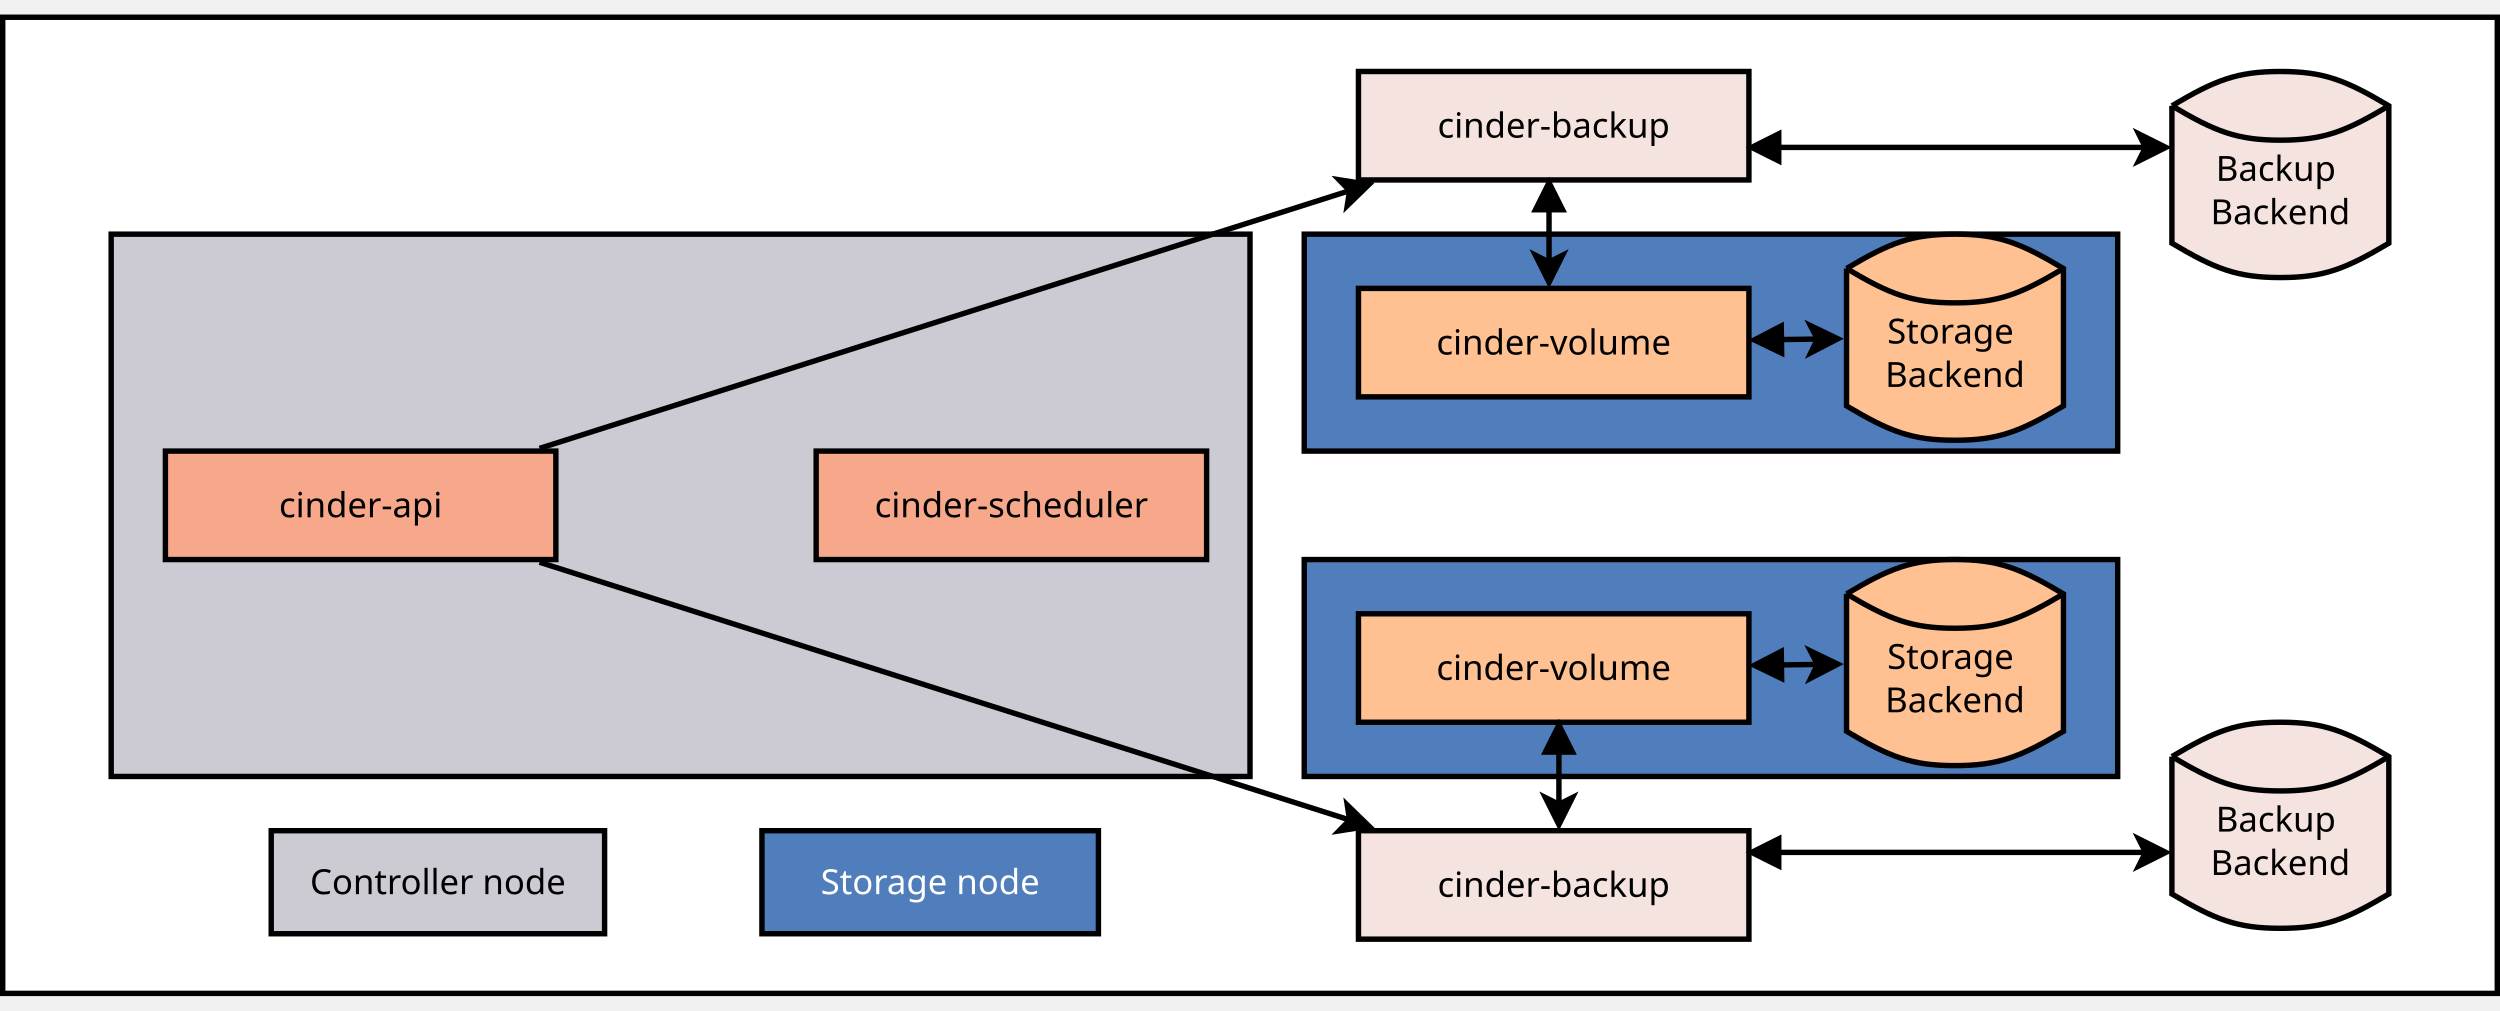
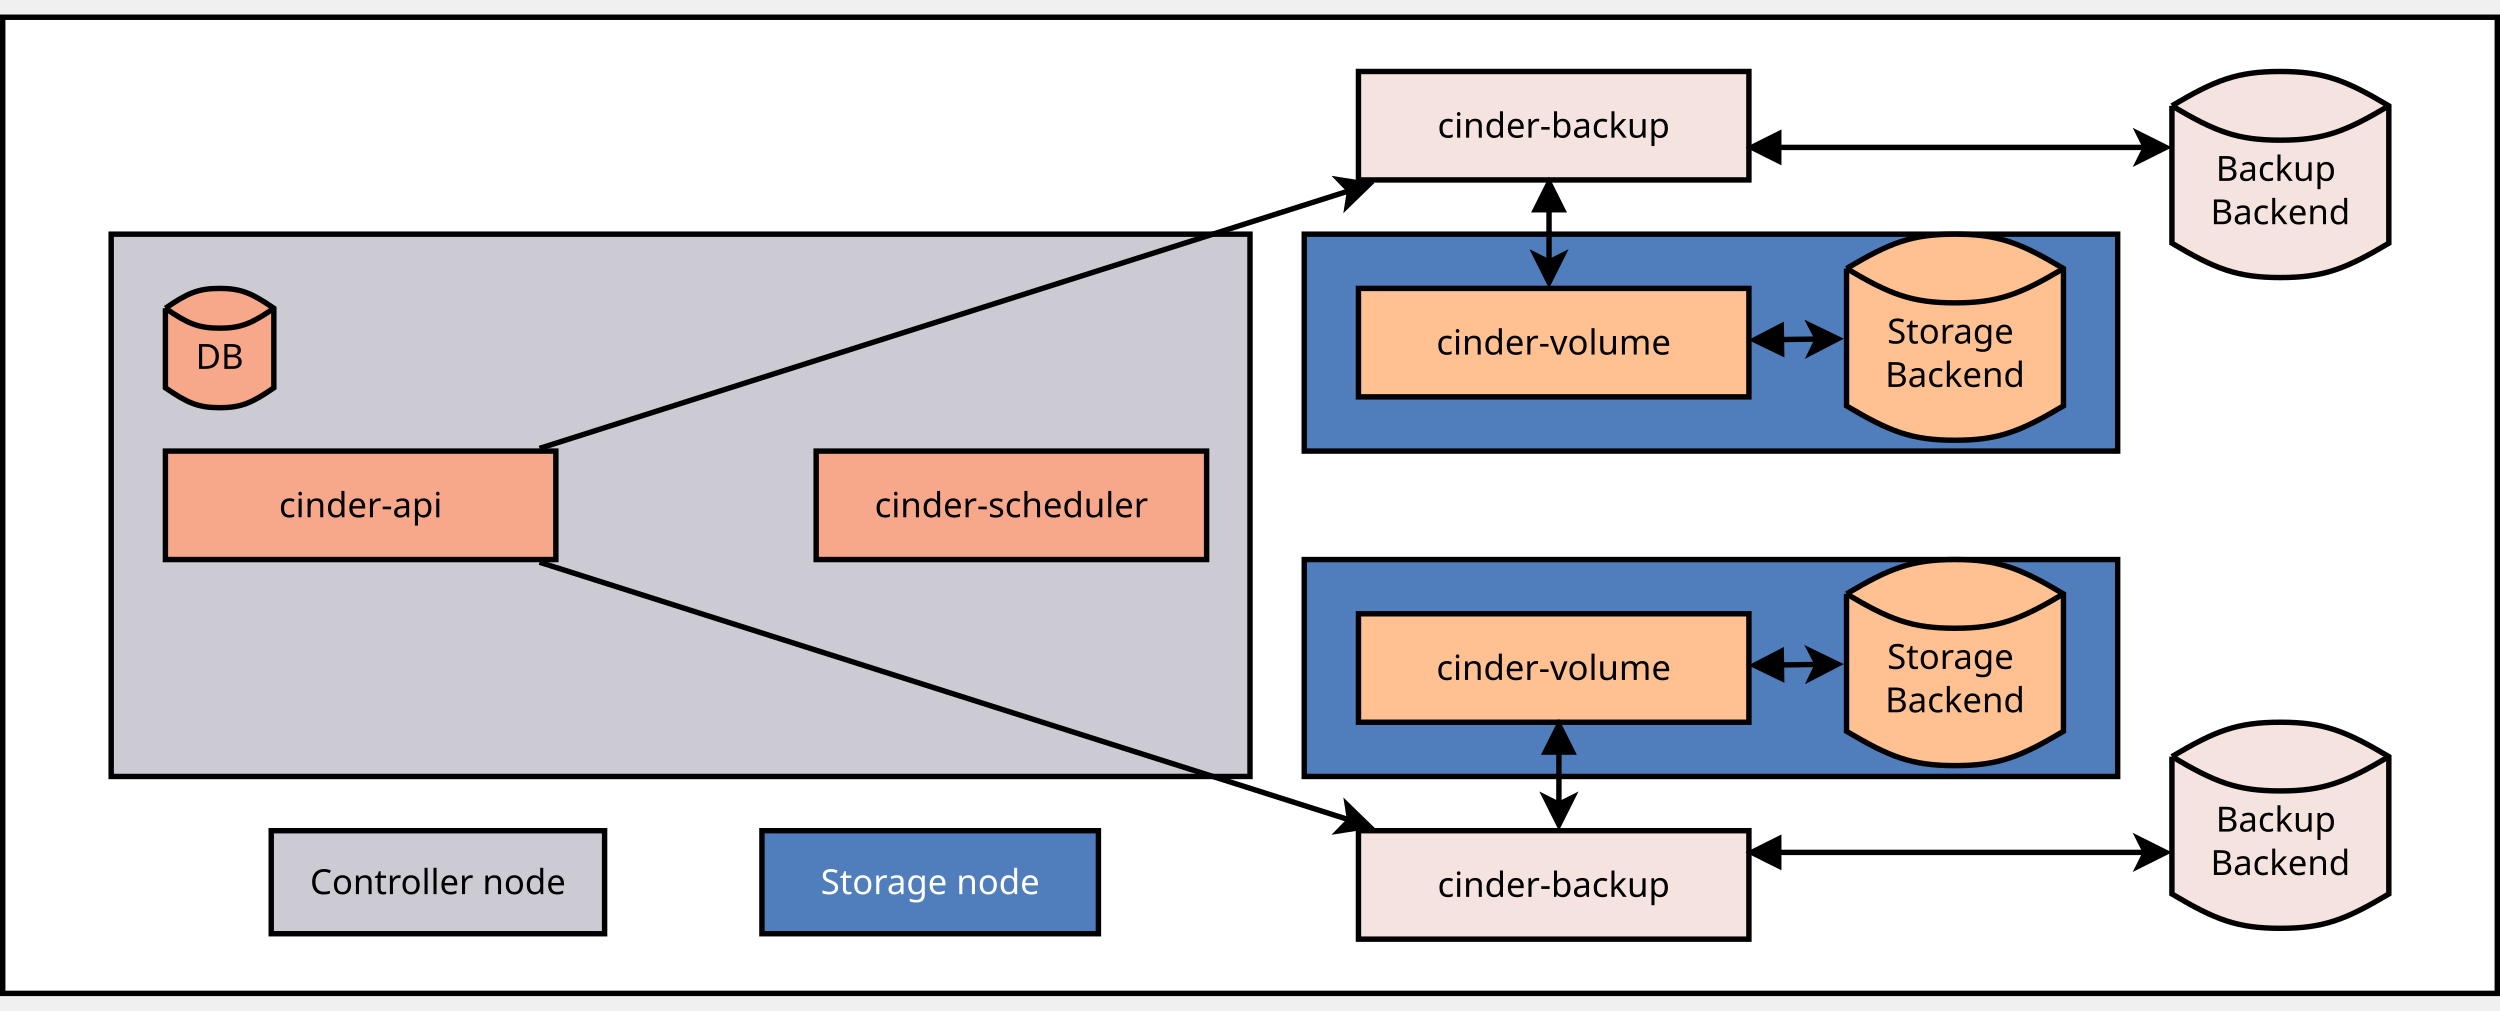
<svg xmlns="http://www.w3.org/2000/svg" width="47cm" height="19cm" viewBox="-61 -21 922 362">
  <g>
    <rect style="fill: #ffffff" x="-60" y="-20" width="920" height="360" />
    <rect style="fill: none; fill-opacity:0; stroke-width: 2; stroke: #000000" x="-60" y="-20" width="920" height="360" />
    <text font-size="12.8" style="fill: #000000;text-anchor:middle;font-family:sans-serif;font-style:normal;font-weight:normal" x="400" y="163.9">
      <tspan x="400" y="163.9" />
    </text>
  </g>
  <g>
    <rect style="fill: #cccbd3" x="-20" y="60" width="420" height="200" />
    <rect style="fill: none; fill-opacity:0; stroke-width: 2; stroke: #000000" x="-20" y="60" width="420" height="200" />
    <text font-size="12.8" style="fill: #000000;text-anchor:middle;font-family:sans-serif;font-style:normal;font-weight:normal" x="190" y="163.9">
      <tspan x="190" y="163.9" />
    </text>
  </g>
  <text font-size="12.8" style="fill: #000000;text-anchor:start;font-family:sans-serif;font-style:normal;font-weight:normal" x="190" y="160">
    <tspan x="190" y="160" />
  </text>
  <g>
    <rect style="fill: #507dbc" x="420" y="60" width="300" height="80" />
    <rect style="fill: none; fill-opacity:0; stroke-width: 2; stroke: #000000" x="420" y="60" width="300" height="80" />
    <text font-size="12.8" style="fill: #000000;text-anchor:middle;font-family:sans-serif;font-style:normal;font-weight:normal" x="570" y="103.9">
      <tspan x="570" y="103.9" />
    </text>
  </g>
  <text font-size="12.8" style="fill: #000000;text-anchor:start;font-family:sans-serif;font-style:normal;font-weight:normal" x="190" y="160">
    <tspan x="190" y="160" />
  </text>
  <g>
    <rect style="fill: #507dbc" x="420" y="180" width="300" height="80" />
    <rect style="fill: none; fill-opacity:0; stroke-width: 2; stroke: #000000" x="420" y="180" width="300" height="80" />
    <text font-size="12.8" style="fill: #000000;text-anchor:middle;font-family:sans-serif;font-style:normal;font-weight:normal" x="570" y="223.9">
      <tspan x="570" y="223.9" />
    </text>
  </g>
  <g>
    <rect style="fill: #cccbd3" x="39.025" y="280" width="122.95" height="38" />
    <rect style="fill: none; fill-opacity:0; stroke-width: 2; stroke: #000000" x="39.025" y="280" width="122.95" height="38" />
    <text font-size="12.8" style="fill: #000000;text-anchor:middle;font-family:Montserrat;font-style:normal;font-weight:normal" x="100.5" y="303.4">
      <tspan x="100.5" y="303.4">Controller node</tspan>
    </text>
  </g>
  <g>
    <rect style="fill: #507dbc" x="220" y="280" width="124.1" height="38" />
    <rect style="fill: none; fill-opacity:0; stroke-width: 2; stroke: #000000" x="220" y="280" width="124.1" height="38" />
    <text font-size="12.8" style="fill: #ffffff;text-anchor:middle;font-family:Montserrat;font-style:normal;font-weight:normal" x="282.05" y="303.4">
      <tspan x="282.05" y="303.4">Storage node</tspan>
    </text>
  </g>
  <text font-size="12.8" style="fill: #000000;text-anchor:start;font-family:sans-serif;font-style:normal;font-weight:normal" x="100.5" y="299">
    <tspan x="100.5" y="299" />
    <tspan x="100.5" y="315" />
    <tspan x="100.5" y="331" />
  </text>
  <text font-size="12.8" style="fill: #000000;text-anchor:start;font-family:sans-serif;font-style:normal;font-weight:normal" x="100.5" y="299">
    <tspan x="100.5" y="299" />
  </text>
  <g>
    <rect style="fill: #f7a88a" x="0" y="140" width="144" height="40" />
    <rect style="fill: none; fill-opacity:0; stroke-width: 2; stroke: #000000" x="0" y="140" width="144" height="40" />
    <text font-size="12.8" style="fill: #000000;text-anchor:middle;font-family:Montserrat;font-style:normal;font-weight:normal" x="72" y="164.4">
      <tspan x="72" y="164.4">cinder-api</tspan>
    </text>
  </g>
  <g>
    <rect style="fill: #f7a88a" x="240" y="140" width="144" height="40" />
    <rect style="fill: none; fill-opacity:0; stroke-width: 2; stroke: #000000" x="240" y="140" width="144" height="40" />
    <text font-size="12.8" style="fill: #000000;text-anchor:middle;font-family:Montserrat;font-style:normal;font-weight:normal" x="312" y="164.4">
      <tspan x="312" y="164.4">cinder-scheduler</tspan>
    </text>
  </g>
  <g>
    <rect style="fill: #ffc192" x="440" y="80" width="144" height="40" />
    <rect style="fill: none; fill-opacity:0; stroke-width: 2; stroke: #000000" x="440" y="80" width="144" height="40" />
    <text font-size="12.8" style="fill: #000000;text-anchor:middle;font-family:Montserrat;font-style:normal;font-weight:normal" x="512" y="104.4">
      <tspan x="512" y="104.4">cinder-volume</tspan>
    </text>
  </g>
  <g>
    <rect style="fill: #ffc192" x="440" y="200" width="144" height="40" />
    <rect style="fill: none; fill-opacity:0; stroke-width: 2; stroke: #000000" x="440" y="200" width="144" height="40" />
    <text font-size="12.8" style="fill: #000000;text-anchor:middle;font-family:Montserrat;font-style:normal;font-weight:normal" x="512" y="224.4">
      <tspan x="512" y="224.4">cinder-volume</tspan>
    </text>
  </g>
  <g>
    <path style="fill: #ffc192" d="M 620 72.667 C 636,63.167 644,60 660,60 C 676,60 684,63.167 700,72.667 L 700,123.333 C 684,132.833 676,136 660,136 C 644,136 636,132.833 620,123.333 L 620,72.667z" />
    <path style="fill: none; fill-opacity:0; stroke-width: 2; stroke: #000000" d="M 620 72.667 C 636,63.167 644,60 660,60 C 676,60 684,63.167 700,72.667 L 700,123.333 C 684,132.833 676,136 660,136 C 644,136 636,132.833 620,123.333 L 620,72.667" />
    <path style="fill: none; fill-opacity:0; stroke-width: 2; stroke: #000000" d="M 620 72.667 C 636,82.167 644,85.333 660,85.333 C 676,85.333 684,82.167 700,72.667" />
    <text font-size="12.8" style="fill: #000000;text-anchor:middle;font-family:Montserrat;font-style:normal;font-weight:normal" x="660" y="100.333">
      <tspan x="660" y="100.333">Storage</tspan>
      <tspan x="660" y="116.333">Backend</tspan>
    </text>
  </g>
  <g>
    <path style="fill: #ffc192" d="M 620 192.667 C 636,183.167 644,180 660,180 C 676,180 684,183.167 700,192.667 L 700,243.333 C 684,252.833 676,256 660,256 C 644,256 636,252.833 620,243.333 L 620,192.667z" />
    <path style="fill: none; fill-opacity:0; stroke-width: 2; stroke: #000000" d="M 620 192.667 C 636,183.167 644,180 660,180 C 676,180 684,183.167 700,192.667 L 700,243.333 C 684,252.833 676,256 660,256 C 644,256 636,252.833 620,243.333 L 620,192.667" />
    <path style="fill: none; fill-opacity:0; stroke-width: 2; stroke: #000000" d="M 620 192.667 C 636,202.167 644,205.333 660,205.333 C 676,205.333 684,202.167 700,192.667" />
    <text font-size="12.8" style="fill: #000000;text-anchor:middle;font-family:Montserrat;font-style:normal;font-weight:normal" x="660" y="220.333">
      <tspan x="660" y="220.333">Storage</tspan>
      <tspan x="660" y="236.333">Backend</tspan>
    </text>
  </g>
  <g>
+     <path style="fill: #f7a88a" d="M 0 87.333 C 8,81.833 12,80 20,80 C 28,80 32,81.833 40,87.333 L 40,116.667 C 32,122.167 28,124 20,124 C 12,124 8,122.167 0,116.667 L 0,87.333z" />
+     <path style="fill: none; fill-opacity:0; stroke-width: 2; stroke: #000000" d="M 0 87.333 C 8,81.833 12,80 20,80 C 28,80 32,81.833 40,87.333 L 40,116.667 C 32,122.167 28,124 20,124 C 12,124 8,122.167 0,116.667 L 0,87.333" />
+     <path style="fill: none; fill-opacity:0; stroke-width: 2; stroke: #000000" d="M 0 87.333 C 8,92.833 12,94.667 20,94.667 C 28,94.667 32,92.833 40,87.333" />
+     <text font-size="12.8" style="fill: #000000;text-anchor:middle;font-family:Montserrat;font-style:normal;font-weight:normal" x="20" y="109.667">
+       <tspan x="20" y="109.667">DB</tspan>
+     </text>
+   </g>
+   <g>
    <line style="fill: none; fill-opacity:0; stroke-width: 2; stroke: #000000" x1="595.996" y1="218.865" x2="609.272" y2="218.686" />
    <polygon style="fill: #000000" points="595.929,213.865 585.997,219 596.064,223.864 " />
    <polygon style="fill: none; fill-opacity:0; stroke-width: 2; stroke: #000000" points="595.929,213.865 585.997,219 596.064,223.864 " />
    <polygon style="fill: #000000" points="616.771,218.584 606.84,223.719 609.272,218.686 606.705,213.72 " />
    <polygon style="fill: none; fill-opacity:0; stroke-width: 2; stroke: #000000" points="616.771,218.584 606.84,223.719 609.272,218.686 606.705,213.72 " />
  </g>
  <g>
    <line style="fill: none; fill-opacity:0; stroke-width: 2; stroke: #000000" x1="595.996" y1="98.865" x2="609.272" y2="98.686" />
    <polygon style="fill: #000000" points="595.929,93.865 585.997,99 596.064,103.864 " />
    <polygon style="fill: none; fill-opacity:0; stroke-width: 2; stroke: #000000" points="595.929,93.865 585.997,99 596.064,103.864 " />
    <polygon style="fill: #000000" points="616.771,98.584 606.84,103.719 609.272,98.686 606.705,93.72 " />
    <polygon style="fill: none; fill-opacity:0; stroke-width: 2; stroke: #000000" points="616.771,98.584 606.84,103.719 609.272,98.686 606.705,93.72 " />
  </g>
  <g>
    <rect style="fill: #f5e3e0" x="440" y="280" width="144" height="40" />
    <rect style="fill: none; fill-opacity:0; stroke-width: 2; stroke: #000000" x="440" y="280" width="144" height="40" />
    <text font-size="12.8" style="fill: #000000;text-anchor:middle;font-family:Montserrat;font-style:normal;font-weight:normal" x="512" y="304.4">
      <tspan x="512" y="304.4">cinder-backup</tspan>
    </text>
  </g>
  <g>
    <line style="fill: none; fill-opacity:0; stroke-width: 2; stroke: #000000" x1="137.984" y1="180.995" x2="436.738" y2="276.053" />
    <polygon style="fill: #000000" points="443.885,278.327 432.84,280.06 436.738,276.053 435.872,270.53 " />
    <polygon style="fill: none; fill-opacity:0; stroke-width: 2; stroke: #000000" points="443.885,278.327 432.84,280.06 436.738,276.053 435.872,270.53 " />
  </g>
  <g>
    <rect style="fill: #f5e3e0" x="440" y="0" width="144" height="40" />
    <rect style="fill: none; fill-opacity:0; stroke-width: 2; stroke: #000000" x="440" y="0" width="144" height="40" />
    <text font-size="12.8" style="fill: #000000;text-anchor:middle;font-family:Montserrat;font-style:normal;font-weight:normal" x="512" y="24.4">
      <tspan x="512" y="24.4">cinder-backup</tspan>
    </text>
  </g>
  <g>
    <line style="fill: none; fill-opacity:0; stroke-width: 2; stroke: #000000" x1="137.984" y1="139.005" x2="436.738" y2="43.947" />
    <polygon style="fill: #000000" points="443.885,41.673 435.872,49.469 436.738,43.947 432.84,39.94 " />
    <polygon style="fill: none; fill-opacity:0; stroke-width: 2; stroke: #000000" points="443.885,41.673 435.872,49.469 436.738,43.947 432.84,39.94 " />
  </g>
  <g>
    <path style="fill: #f5e3e0" d="M 740 12.667 C 756,3.167 764,0 780,0 C 796,0 804,3.167 820,12.667 L 820,63.333 C 804,72.833 796,76 780,76 C 764,76 756,72.833 740,63.333 L 740,12.667z" />
    <path style="fill: none; fill-opacity:0; stroke-width: 2; stroke: #000000" d="M 740 12.667 C 756,3.167 764,0 780,0 C 796,0 804,3.167 820,12.667 L 820,63.333 C 804,72.833 796,76 780,76 C 764,76 756,72.833 740,63.333 L 740,12.667" />
    <path style="fill: none; fill-opacity:0; stroke-width: 2; stroke: #000000" d="M 740 12.667 C 756,22.167 764,25.333 780,25.333 C 796,25.333 804,22.167 820,12.667" />
    <text font-size="12.8" style="fill: #000000;text-anchor:middle;font-family:Montserrat;font-style:normal;font-weight:normal" x="780" y="40.333">
      <tspan x="780" y="40.333">Backup</tspan>
      <tspan x="780" y="56.333">Backend</tspan>
    </text>
  </g>
  <g>
    <path style="fill: #f5e3e0" d="M 740 252.667 C 756,243.167 764,240 780,240 C 796,240 804,243.167 820,252.667 L 820,303.333 C 804,312.833 796,316 780,316 C 764,316 756,312.833 740,303.333 L 740,252.667z" />
    <path style="fill: none; fill-opacity:0; stroke-width: 2; stroke: #000000" d="M 740 252.667 C 756,243.167 764,240 780,240 C 796,240 804,243.167 820,252.667 L 820,303.333 C 804,312.833 796,316 780,316 C 764,316 756,312.833 740,303.333 L 740,252.667" />
    <path style="fill: none; fill-opacity:0; stroke-width: 2; stroke: #000000" d="M 740 252.667 C 756,262.167 764,265.333 780,265.333 C 796,265.333 804,262.167 820,252.667" />
    <text font-size="12.8" style="fill: #000000;text-anchor:middle;font-family:Montserrat;font-style:normal;font-weight:normal" x="780" y="280.333">
      <tspan x="780" y="280.333">Backup</tspan>
      <tspan x="780" y="296.333">Backend</tspan>
    </text>
  </g>
  <g>
    <line style="fill: none; fill-opacity:0; stroke-width: 2; stroke: #000000" x1="595" y1="28" x2="730.264" y2="28" />
    <polygon style="fill: #000000" points="595,23 585,28 595,33 " />
    <polygon style="fill: none; fill-opacity:0; stroke-width: 2; stroke: #000000" points="595,23 585,28 595,33 " />
    <polygon style="fill: #000000" points="737.764,28 727.764,33 730.264,28 727.764,23 " />
    <polygon style="fill: none; fill-opacity:0; stroke-width: 2; stroke: #000000" points="737.764,28 727.764,33 730.264,28 727.764,23 " />
  </g>
  <g>
    <line style="fill: none; fill-opacity:0; stroke-width: 2; stroke: #000000" x1="595" y1="288" x2="730.264" y2="288" />
    <polygon style="fill: #000000" points="595,283 585,288 595,293 " />
    <polygon style="fill: none; fill-opacity:0; stroke-width: 2; stroke: #000000" points="595,283 585,288 595,293 " />
    <polygon style="fill: #000000" points="737.764,288 727.764,293 730.264,288 727.764,283 " />
    <polygon style="fill: none; fill-opacity:0; stroke-width: 2; stroke: #000000" points="737.764,288 727.764,293 730.264,288 727.764,283 " />
  </g>
  <g>
    <line style="fill: none; fill-opacity:0; stroke-width: 2; stroke: #000000" x1="510.282" y1="51" x2="510.282" y2="70.264" />
    <polygon style="fill: #000000" points="515.282,51 510.282,41 505.282,51 " />
    <polygon style="fill: none; fill-opacity:0; stroke-width: 2; stroke: #000000" points="515.282,51 510.282,41 505.282,51 " />
    <polygon style="fill: #000000" points="510.282,77.764 505.282,67.764 510.282,70.264 515.282,67.764 " />
    <polygon style="fill: none; fill-opacity:0; stroke-width: 2; stroke: #000000" points="510.282,77.764 505.282,67.764 510.282,70.264 515.282,67.764 " />
  </g>
  <g>
    <line style="fill: none; fill-opacity:0; stroke-width: 2; stroke: #000000" x1="513.926" y1="251" x2="513.926" y2="270.264" />
    <polygon style="fill: #000000" points="518.926,251 513.926,241 508.926,251 " />
    <polygon style="fill: none; fill-opacity:0; stroke-width: 2; stroke: #000000" points="518.926,251 513.926,241 508.926,251 " />
    <polygon style="fill: #000000" points="513.926,277.764 508.926,267.764 513.926,270.264 518.926,267.764 " />
    <polygon style="fill: none; fill-opacity:0; stroke-width: 2; stroke: #000000" points="513.926,277.764 508.926,267.764 513.926,270.264 518.926,267.764 " />
  </g>
</svg>
